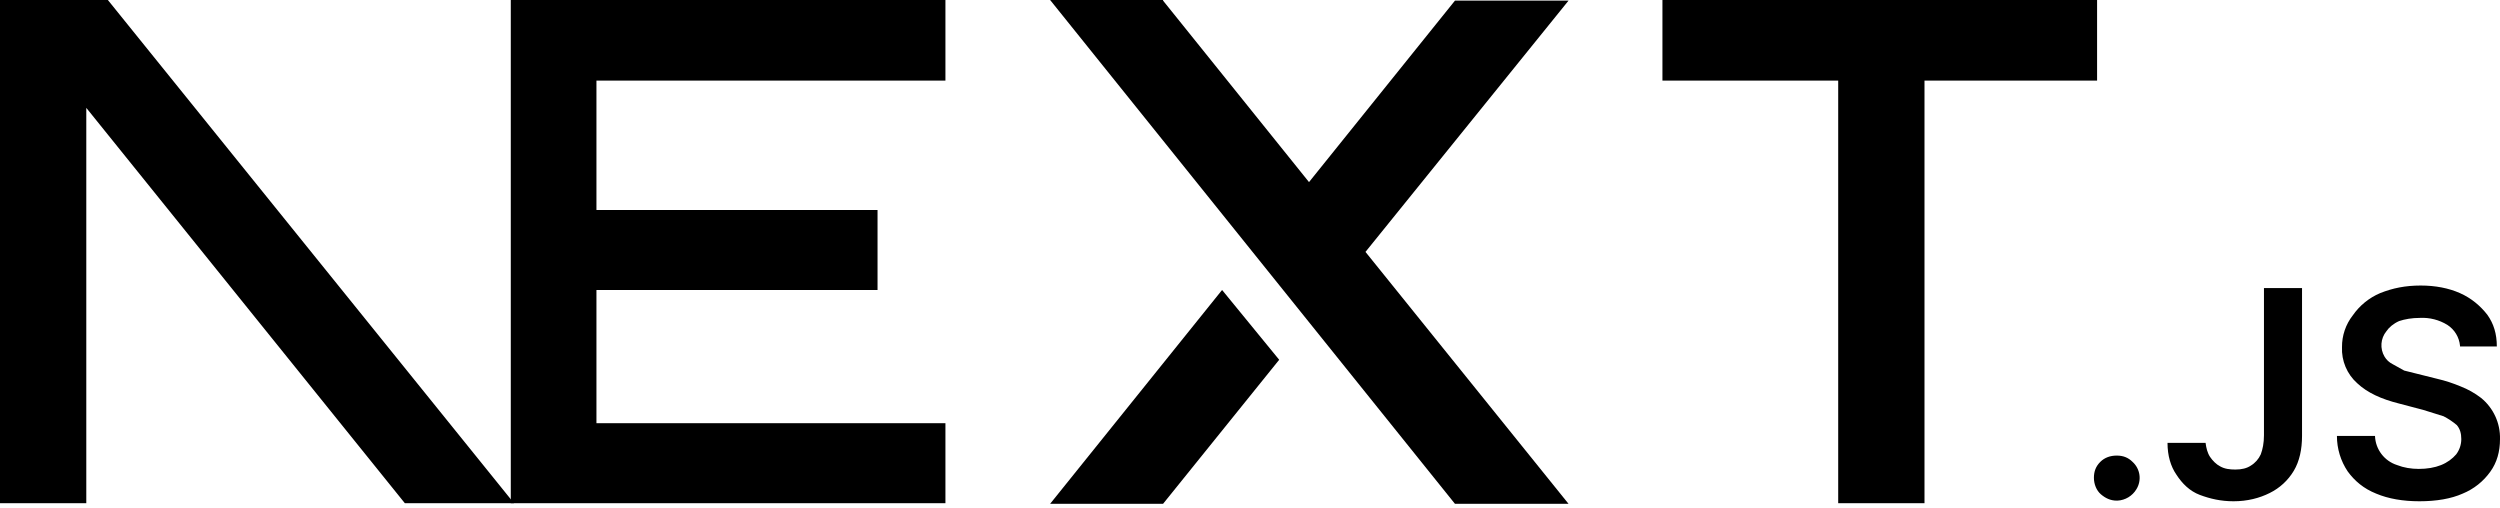
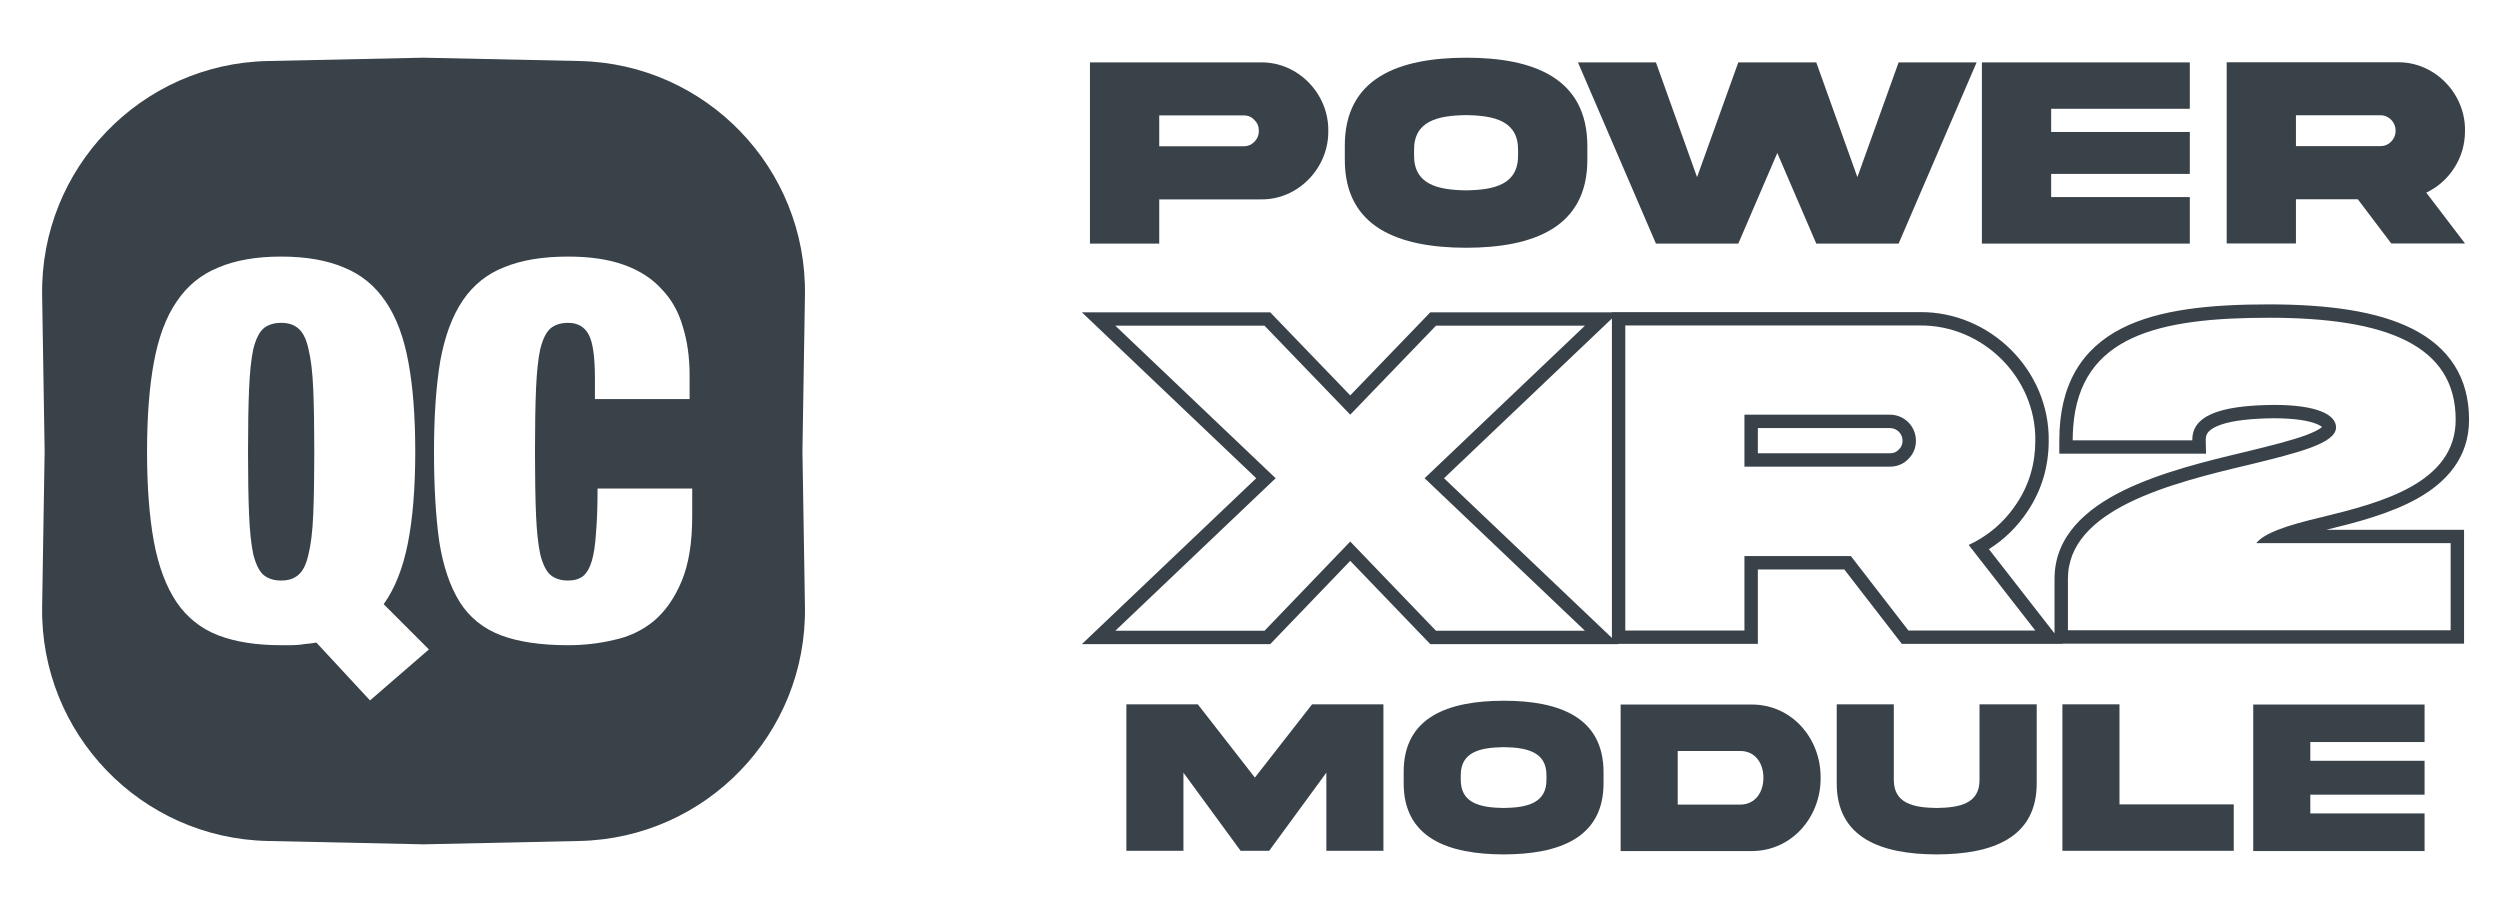
- <svg xmlns="http://www.w3.org/2000/svg" fill="none" viewBox="0 0 394 80">
-   <path fill="#000" d="M262 0h68.5v12.7h-27.2v66.6h-13.6V12.7H262V0ZM149 0v12.7H94v20.4h44.3v12.6H94v21h55v12.6H80.5V0h68.7zm34.3 0h-17.8l63.8 79.4h17.9l-32-39.7 32-39.6h-17.9l-23 28.6-23-28.6zm18.3 56.7-9-11-27.1 33.7h17.8l18.3-22.7z" />
-   <path fill="#000" d="M81 79.3 17 0H0v79.3h13.6V17l50.2 62.3H81Zm252.6-.4c-1 0-1.8-.4-2.5-1s-1.1-1.6-1.1-2.6.3-1.8 1-2.5 1.6-1 2.6-1 1.8.3 2.5 1a3.4 3.4 0 0 1 .6 4.3 3.7 3.7 0 0 1-3 1.8zm23.2-33.5h6v23.3c0 2.1-.4 4-1.3 5.5a9.1 9.1 0 0 1-3.8 3.5c-1.6.8-3.5 1.3-5.7 1.3-2 0-3.7-.4-5.3-1s-2.8-1.8-3.7-3.2c-.9-1.3-1.4-3-1.4-5h6c.1.8.3 1.6.7 2.2s1 1.2 1.6 1.5c.7.4 1.5.5 2.4.5 1 0 1.8-.2 2.4-.6a4 4 0 0 0 1.6-1.8c.3-.8.5-1.8.5-3V45.5zm30.9 9.1a4.4 4.4 0 0 0-2-3.3 7.5 7.5 0 0 0-4.3-1.1c-1.3 0-2.4.2-3.3.5-.9.4-1.6 1-2 1.6a3.5 3.5 0 0 0-.3 4c.3.5.7.9 1.3 1.2l1.8 1 2 .5 3.2.8c1.3.3 2.5.7 3.7 1.2a13 13 0 0 1 3.2 1.8 8.1 8.1 0 0 1 3 6.5c0 2-.5 3.7-1.5 5.1a10 10 0 0 1-4.4 3.5c-1.8.8-4.1 1.2-6.8 1.2-2.6 0-4.9-.4-6.8-1.2-2-.8-3.4-2-4.5-3.5a10 10 0 0 1-1.7-5.6h6a5 5 0 0 0 3.5 4.6c1 .4 2.2.6 3.4.6 1.3 0 2.5-.2 3.5-.6 1-.4 1.8-1 2.4-1.7a4 4 0 0 0 .8-2.4c0-.9-.2-1.6-.7-2.2a11 11 0 0 0-2.1-1.4l-3.2-1-3.8-1c-2.8-.7-5-1.7-6.6-3.2a7.2 7.2 0 0 1-2.4-5.7 8 8 0 0 1 1.7-5 10 10 0 0 1 4.3-3.5c2-.8 4-1.2 6.4-1.2 2.3 0 4.4.4 6.2 1.2 1.8.8 3.2 2 4.3 3.4 1 1.4 1.5 3 1.5 5h-5.8z" />
+ <svg xmlns="http://www.w3.org/2000/svg" id="logo-23" width="130" height="47" viewBox="0 0 130 47" fill="none">
+   <path d="M12.952 20.233C12.915 21.09 12.897 22.175 12.897 23.488C12.897 24.8 12.915 25.894 12.952 26.769C12.988 27.626 13.061 28.31 13.17 28.82C13.298 29.331 13.471 29.686 13.69 29.887C13.927 30.087 14.237 30.188 14.62 30.188C15.003 30.188 15.303 30.087 15.522 29.887C15.759 29.686 15.932 29.331 16.042 28.82C16.169 28.31 16.251 27.626 16.288 26.769C16.324 25.894 16.343 24.8 16.343 23.488C16.343 22.175 16.324 21.09 16.288 20.233C16.251 19.358 16.169 18.666 16.042 18.155C15.932 17.645 15.759 17.289 15.522 17.089C15.303 16.888 15.003 16.788 14.62 16.788C14.237 16.788 13.927 16.888 13.69 17.089C13.471 17.289 13.298 17.645 13.17 18.155C13.061 18.666 12.988 19.358 12.952 20.233Z" class="ccustom" fill="#394149" />
+   <path fill-rule="evenodd" clip-rule="evenodd" d="M13.921 3.173C7.327 3.314 2.086 8.756 2.191 15.35L2.321 23.452L2.191 31.555C2.086 38.149 7.327 43.59 13.921 43.731L22.024 43.905L30.128 43.731C36.721 43.59 41.963 38.149 41.857 31.555L41.727 23.452L41.857 15.35C41.963 8.756 36.721 3.314 30.128 3.173L22.024 3L13.921 3.173ZM22.304 33.77L19.241 36.422L16.452 33.414C16.233 33.451 16.014 33.478 15.796 33.496C15.595 33.533 15.367 33.551 15.112 33.551H14.62C13.325 33.551 12.232 33.378 11.338 33.032C10.445 32.685 9.725 32.111 9.178 31.309C8.631 30.488 8.239 29.44 8.002 28.164C7.765 26.869 7.646 25.311 7.646 23.488C7.646 21.665 7.765 20.115 8.002 18.839C8.239 17.544 8.631 16.496 9.178 15.694C9.725 14.874 10.445 14.281 11.338 13.916C12.232 13.534 13.325 13.342 14.62 13.342C15.914 13.342 17.008 13.534 17.901 13.916C18.795 14.281 19.515 14.874 20.062 15.694C20.609 16.496 21.001 17.544 21.238 18.839C21.475 20.115 21.593 21.665 21.593 23.488C21.593 25.365 21.465 26.951 21.21 28.246C20.955 29.54 20.536 30.598 19.952 31.418L22.304 33.77ZM30.936 20.753V19.659C30.936 18.547 30.827 17.791 30.608 17.39C30.389 16.988 30.034 16.788 29.542 16.788C29.159 16.788 28.849 16.888 28.612 17.089C28.393 17.289 28.22 17.645 28.092 18.155C27.983 18.666 27.91 19.358 27.873 20.233C27.837 21.09 27.819 22.175 27.819 23.488C27.819 24.8 27.837 25.894 27.873 26.769C27.91 27.626 27.983 28.31 28.092 28.82C28.22 29.331 28.393 29.686 28.612 29.887C28.849 30.087 29.159 30.188 29.542 30.188C29.852 30.188 30.107 30.115 30.307 29.969C30.508 29.805 30.663 29.54 30.772 29.176C30.882 28.811 30.954 28.328 30.991 27.726C31.046 27.107 31.073 26.332 31.073 25.402H35.995V26.851C35.995 28.219 35.813 29.34 35.448 30.215C35.084 31.09 34.601 31.783 33.999 32.293C33.397 32.785 32.705 33.114 31.921 33.278C31.155 33.46 30.362 33.551 29.542 33.551C28.12 33.551 26.953 33.378 26.041 33.032C25.13 32.685 24.419 32.111 23.908 31.309C23.398 30.488 23.042 29.44 22.842 28.164C22.66 26.869 22.568 25.311 22.568 23.488C22.568 21.628 22.678 20.051 22.896 18.757C23.134 17.462 23.526 16.414 24.072 15.612C24.619 14.81 25.339 14.236 26.233 13.889C27.126 13.524 28.229 13.342 29.542 13.342C30.69 13.342 31.666 13.488 32.468 13.78C33.27 14.072 33.917 14.491 34.409 15.038C34.92 15.566 35.284 16.214 35.503 16.979C35.74 17.727 35.859 18.575 35.859 19.523V20.753H30.936Z" class="ccustom" fill="#394149" />
+   <path fill-rule="evenodd" clip-rule="evenodd" d="M65.755 16.936L70.213 21.563L74.671 16.936H82.417L74.08 24.868L82.417 32.799H74.671L70.213 28.16L65.755 32.799H57.997L66.334 24.868L57.997 16.936H65.755ZM65.325 24.868L56.258 16.241H66.051L70.213 20.56L74.375 16.241H83.819V16.23H99.825C103.485 16.192 106.583 19.253 106.533 22.925C106.532 24.246 106.175 25.464 105.46 26.547C104.922 27.368 104.24 28.043 103.423 28.556L106.836 32.938V30.096C106.836 27.869 108.5 26.45 110.414 25.509C112.347 24.558 114.786 23.964 116.817 23.484L116.82 23.483L116.843 23.477C118.095 23.169 119.161 22.907 119.92 22.625C120.304 22.481 120.556 22.352 120.7 22.241C120.718 22.227 120.733 22.215 120.746 22.204C120.702 22.164 120.612 22.104 120.435 22.034C120.022 21.872 119.317 21.751 118.249 21.75C117.108 21.762 116.138 21.855 115.476 22.087C115.15 22.202 114.953 22.332 114.842 22.454C114.748 22.56 114.692 22.684 114.697 22.88L114.714 23.591H107.084V22.897C107.084 21.47 107.364 20.277 107.924 19.3C108.487 18.318 109.307 17.601 110.307 17.087C112.269 16.079 114.972 15.828 117.986 15.828C121.072 15.828 123.634 16.184 125.448 17.101C126.366 17.566 127.112 18.184 127.625 18.988C128.139 19.794 128.391 20.744 128.391 21.823C128.391 23.82 127.186 25.091 125.709 25.92C124.275 26.725 122.47 27.182 120.971 27.548H128.131V33.47H107.25L107.259 33.482H98.895L95.903 29.611H91.408V33.482H84.144L84.157 33.494H74.374L70.213 29.164L66.052 33.494H56.258L65.325 24.868ZM83.819 33.172V16.563L75.089 24.868L83.819 33.172ZM96.246 28.916L99.238 32.787H105.836L102.371 28.337C102.588 28.237 102.795 28.126 102.994 28.004C103.752 27.54 104.382 26.923 104.878 26.166C105.517 25.198 105.836 24.112 105.836 22.92C105.884 19.639 103.105 16.889 99.829 16.925H84.515V32.787H90.711V28.916H96.246ZM117.324 28.243C117.541 27.978 117.934 27.752 118.456 27.548C119.071 27.307 119.863 27.096 120.753 26.886C123.804 26.142 127.695 25.127 127.695 21.823C127.695 17.951 124.1 16.523 117.986 16.523C112.237 16.523 108.16 17.46 107.806 22.202C107.789 22.425 107.78 22.656 107.78 22.897H114.001C114 22.87 114 22.845 114.001 22.819C114.035 21.409 115.981 21.079 118.246 21.055C120.457 21.055 121.474 21.551 121.474 22.224C121.474 23.054 119.512 23.537 117.048 24.143L116.981 24.159C112.889 25.127 107.532 26.473 107.532 30.096V32.775H127.434V28.243H117.324ZM120.785 22.258C120.785 22.258 120.781 22.253 120.779 22.243C120.785 22.252 120.785 22.258 120.785 22.258ZM98.932 22.92C98.932 22.549 98.64 22.258 98.268 22.258H91.408V23.571H98.268C98.468 23.571 98.608 23.51 98.733 23.385C98.876 23.242 98.932 23.1 98.932 22.92ZM99.628 22.92C99.628 22.165 99.025 21.563 98.268 21.563H90.711V24.266H98.268C98.646 24.266 98.966 24.136 99.226 23.876C99.498 23.605 99.628 23.286 99.628 22.92Z" class="ccustom" fill="#394149" />
+   <path d="M58.571 44.242H61.539V40.179L64.512 44.242H65.996L68.97 40.179V44.242H71.938V36.625H68.228L65.254 40.434L62.286 36.625H58.571V44.242Z" class="ccustom" fill="#394149" />
+   <path d="M78.19 36.438C75.324 36.444 72.98 37.271 72.991 40.156V40.711C72.98 43.59 75.324 44.424 78.19 44.429C81.05 44.424 83.395 43.59 83.384 40.711V40.156C83.384 37.277 81.056 36.438 78.19 36.438ZM80.416 40.524C80.433 41.771 79.402 41.998 78.19 42.015C76.973 41.998 75.942 41.771 75.959 40.524V40.337C75.942 39.096 76.973 38.869 78.19 38.852C79.402 38.869 80.433 39.096 80.416 40.337V40.524Z" class="ccustom" fill="#394149" />
+   <path d="M91.698 40.445C91.698 41.21 91.262 41.839 90.492 41.839H87.241V39.051H90.492C91.262 39.051 91.698 39.674 91.698 40.445ZM84.273 36.636V44.254H91.047C93.137 44.282 94.689 42.514 94.672 40.445C94.689 38.365 93.137 36.608 91.047 36.636H84.273Z" class="ccustom" fill="#394149" />
+   <path d="M102.935 40.53C102.952 41.782 101.922 41.998 100.709 42.015C99.492 41.998 98.467 41.782 98.478 40.53V36.625H95.51V40.717C95.499 43.596 97.855 44.424 100.709 44.429C103.564 44.424 105.92 43.596 105.909 40.717V36.625H102.935V40.53Z" class="ccustom" fill="#394149" />
+   <path d="M107.245 36.625V44.242H116.155V41.828H110.213V36.625H107.245Z" class="ccustom" fill="#394149" />
+   <path d="M117.168 44.254H126.078V42.298H120.136V41.323H126.078V39.561H120.136V38.586H126.078V36.636H117.168V44.254Z" class="ccustom" fill="#394149" />
+   <path d="M60.28 7.606V6H64.679C64.892 6 65.077 6.077 65.228 6.239C65.386 6.393 65.462 6.582 65.462 6.806C65.462 7.024 65.386 7.213 65.228 7.374C65.077 7.529 64.892 7.606 64.679 7.606H60.28ZM56.678 3.245V12.667H60.28V10.367H65.579C67.483 10.396 69.098 8.748 69.071 6.806C69.098 4.858 67.483 3.224 65.579 3.245H56.678Z" class="ccustom" fill="#394149" />
+   <path d="M76.239 3C72.761 3.007 69.916 4.03 69.93 7.599V8.286C69.916 11.847 72.761 12.877 76.239 12.884C79.71 12.877 82.556 11.847 82.542 8.286V7.599C82.542 4.037 79.717 3 76.239 3ZM78.94 8.054C78.961 9.596 77.71 9.877 76.239 9.898C74.762 9.877 73.511 9.596 73.531 8.054V7.823C73.511 6.288 74.762 6.007 76.239 5.986C77.71 6.007 78.961 6.288 78.94 7.823V8.054Z" class="ccustom" fill="#394149" />
+   <path d="M96.584 9.211L94.446 3.245H90.391L88.247 9.211L86.109 3.245H82.054L86.109 12.667H90.391L92.419 7.956L94.446 12.667H98.728L102.784 3.245H98.728L96.584 9.211Z" class="ccustom" fill="#394149" />
+   <path d="M103.059 12.667H113.87V10.248H106.66V9.043H113.87V6.862H106.66V5.657H113.87V3.245H103.059V12.667Z" class="ccustom" fill="#394149" />
+   <path d="M115.788 3.238V12.66H119.389V10.361H122.606L124.345 12.66H128.18L126.166 10.017C126.771 9.73 127.259 9.295 127.623 8.727C127.995 8.152 128.18 7.508 128.18 6.799C128.208 4.851 126.592 3.217 124.689 3.238H115.788ZM123.781 5.993C124.221 5.993 124.572 6.351 124.572 6.799C124.572 7.017 124.496 7.206 124.338 7.367C124.187 7.521 124.001 7.599 123.781 7.599H119.389V5.993H123.781Z" class="ccustom" fill="#394149" />
</svg>
